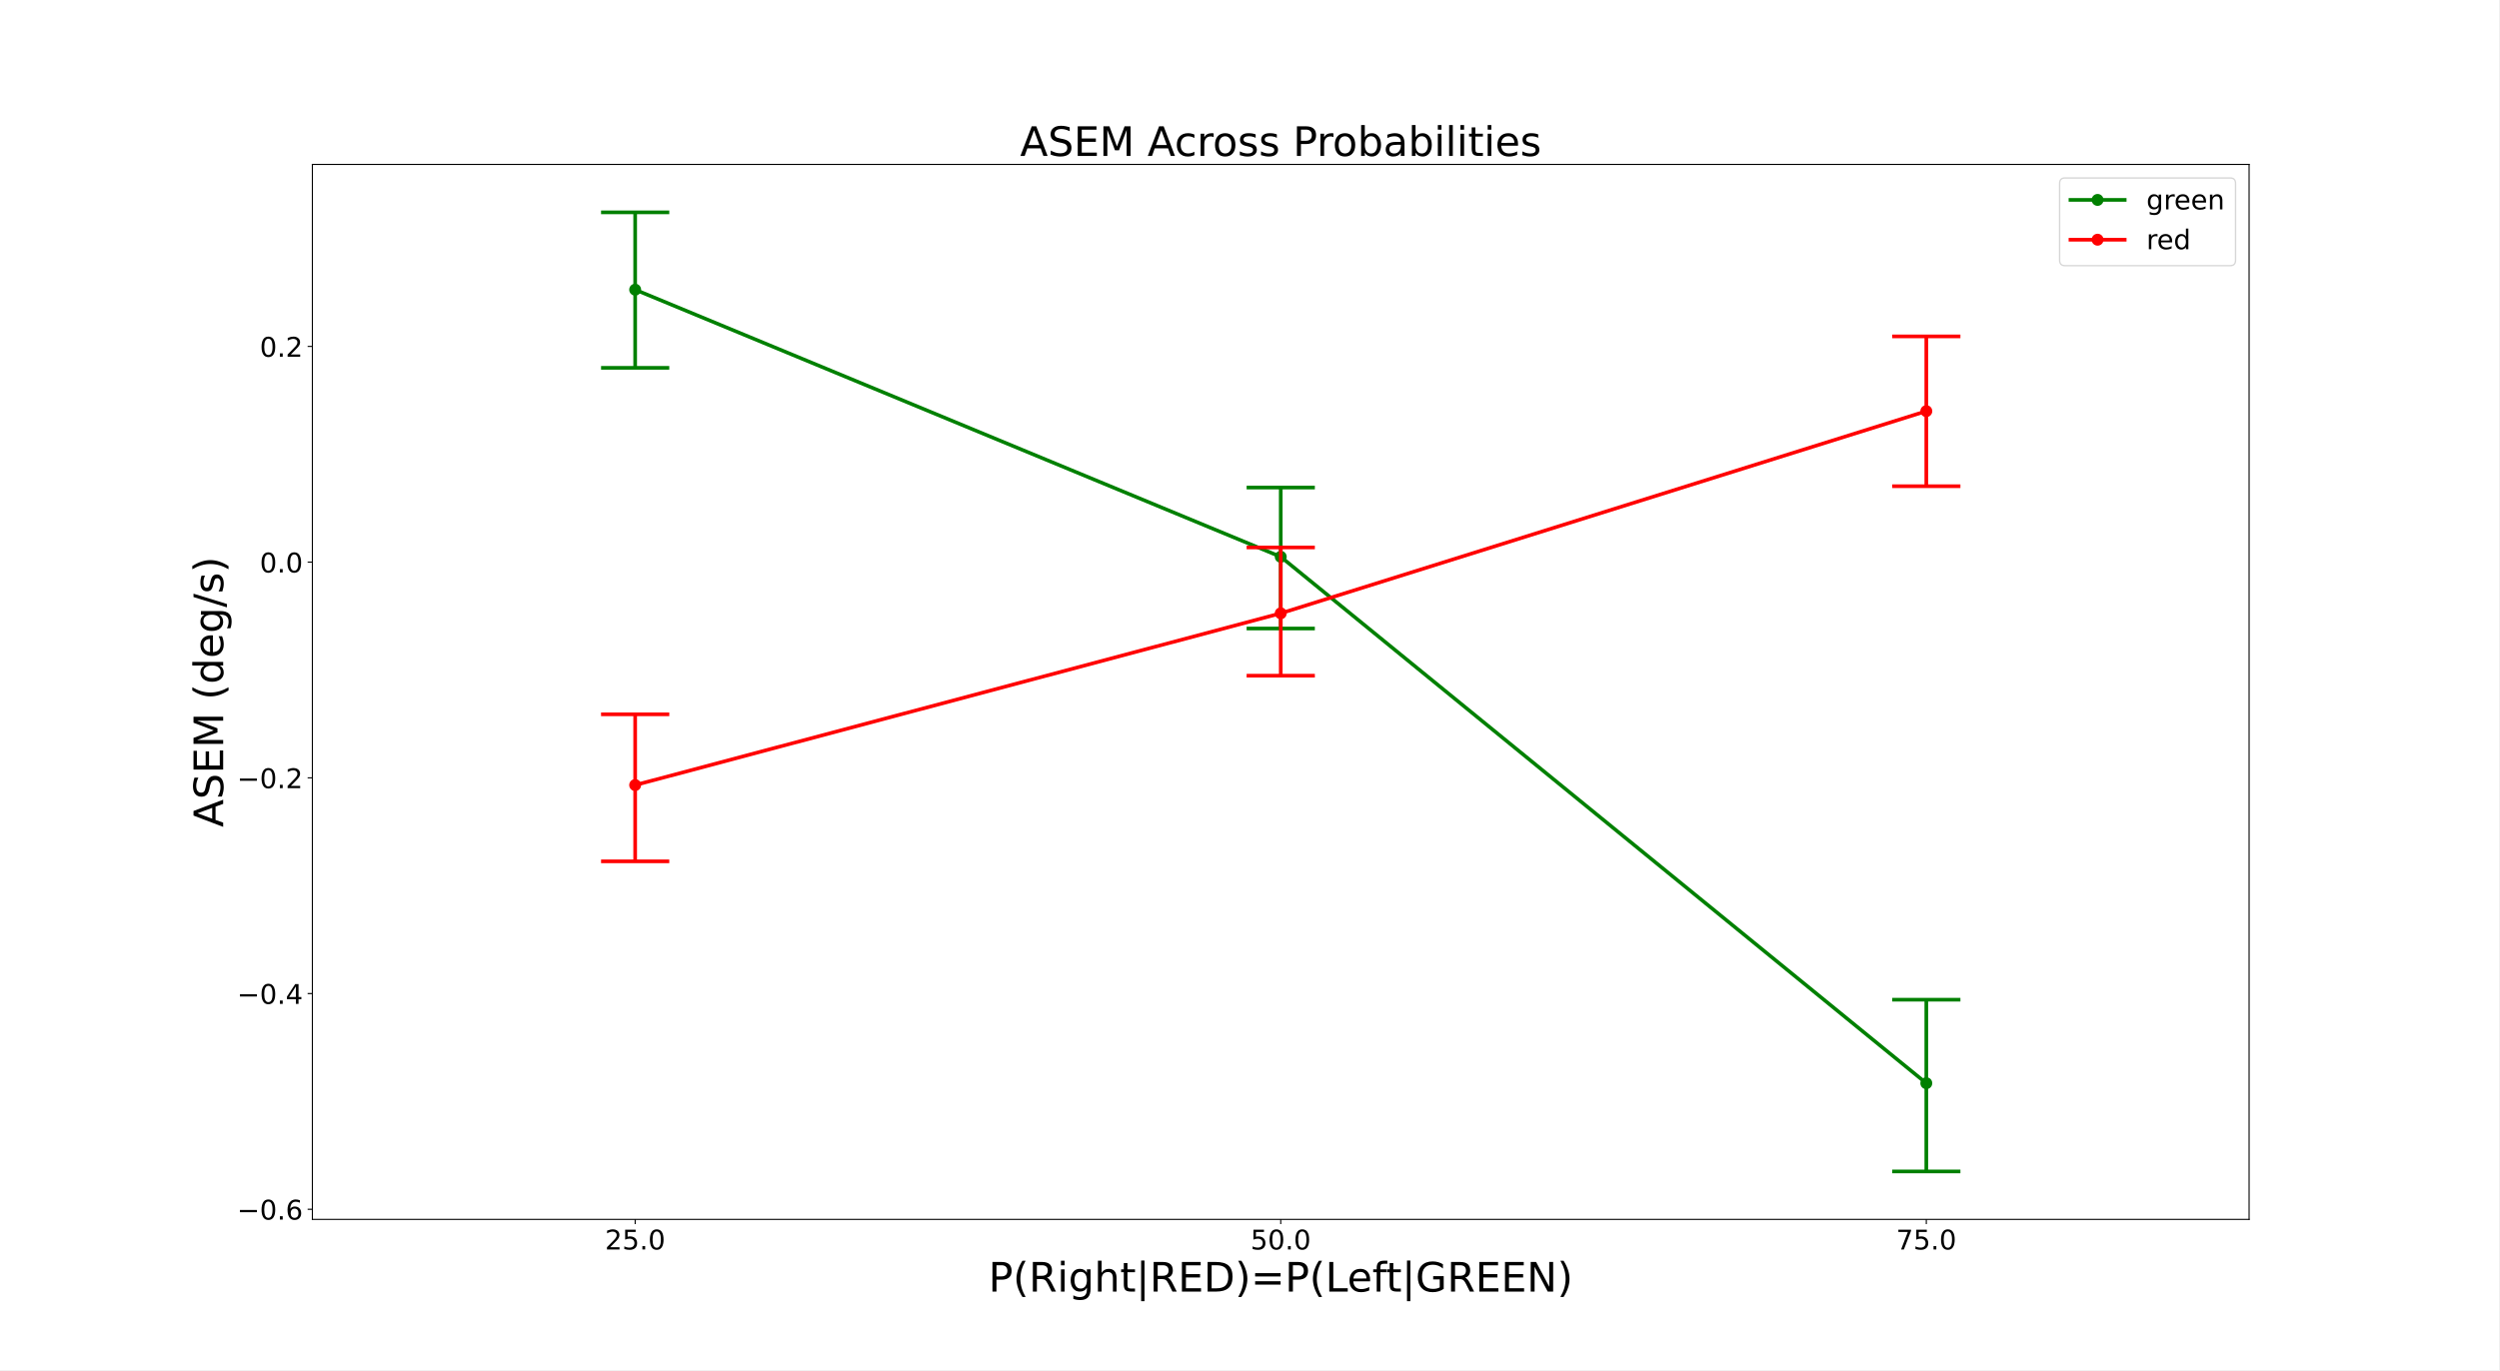
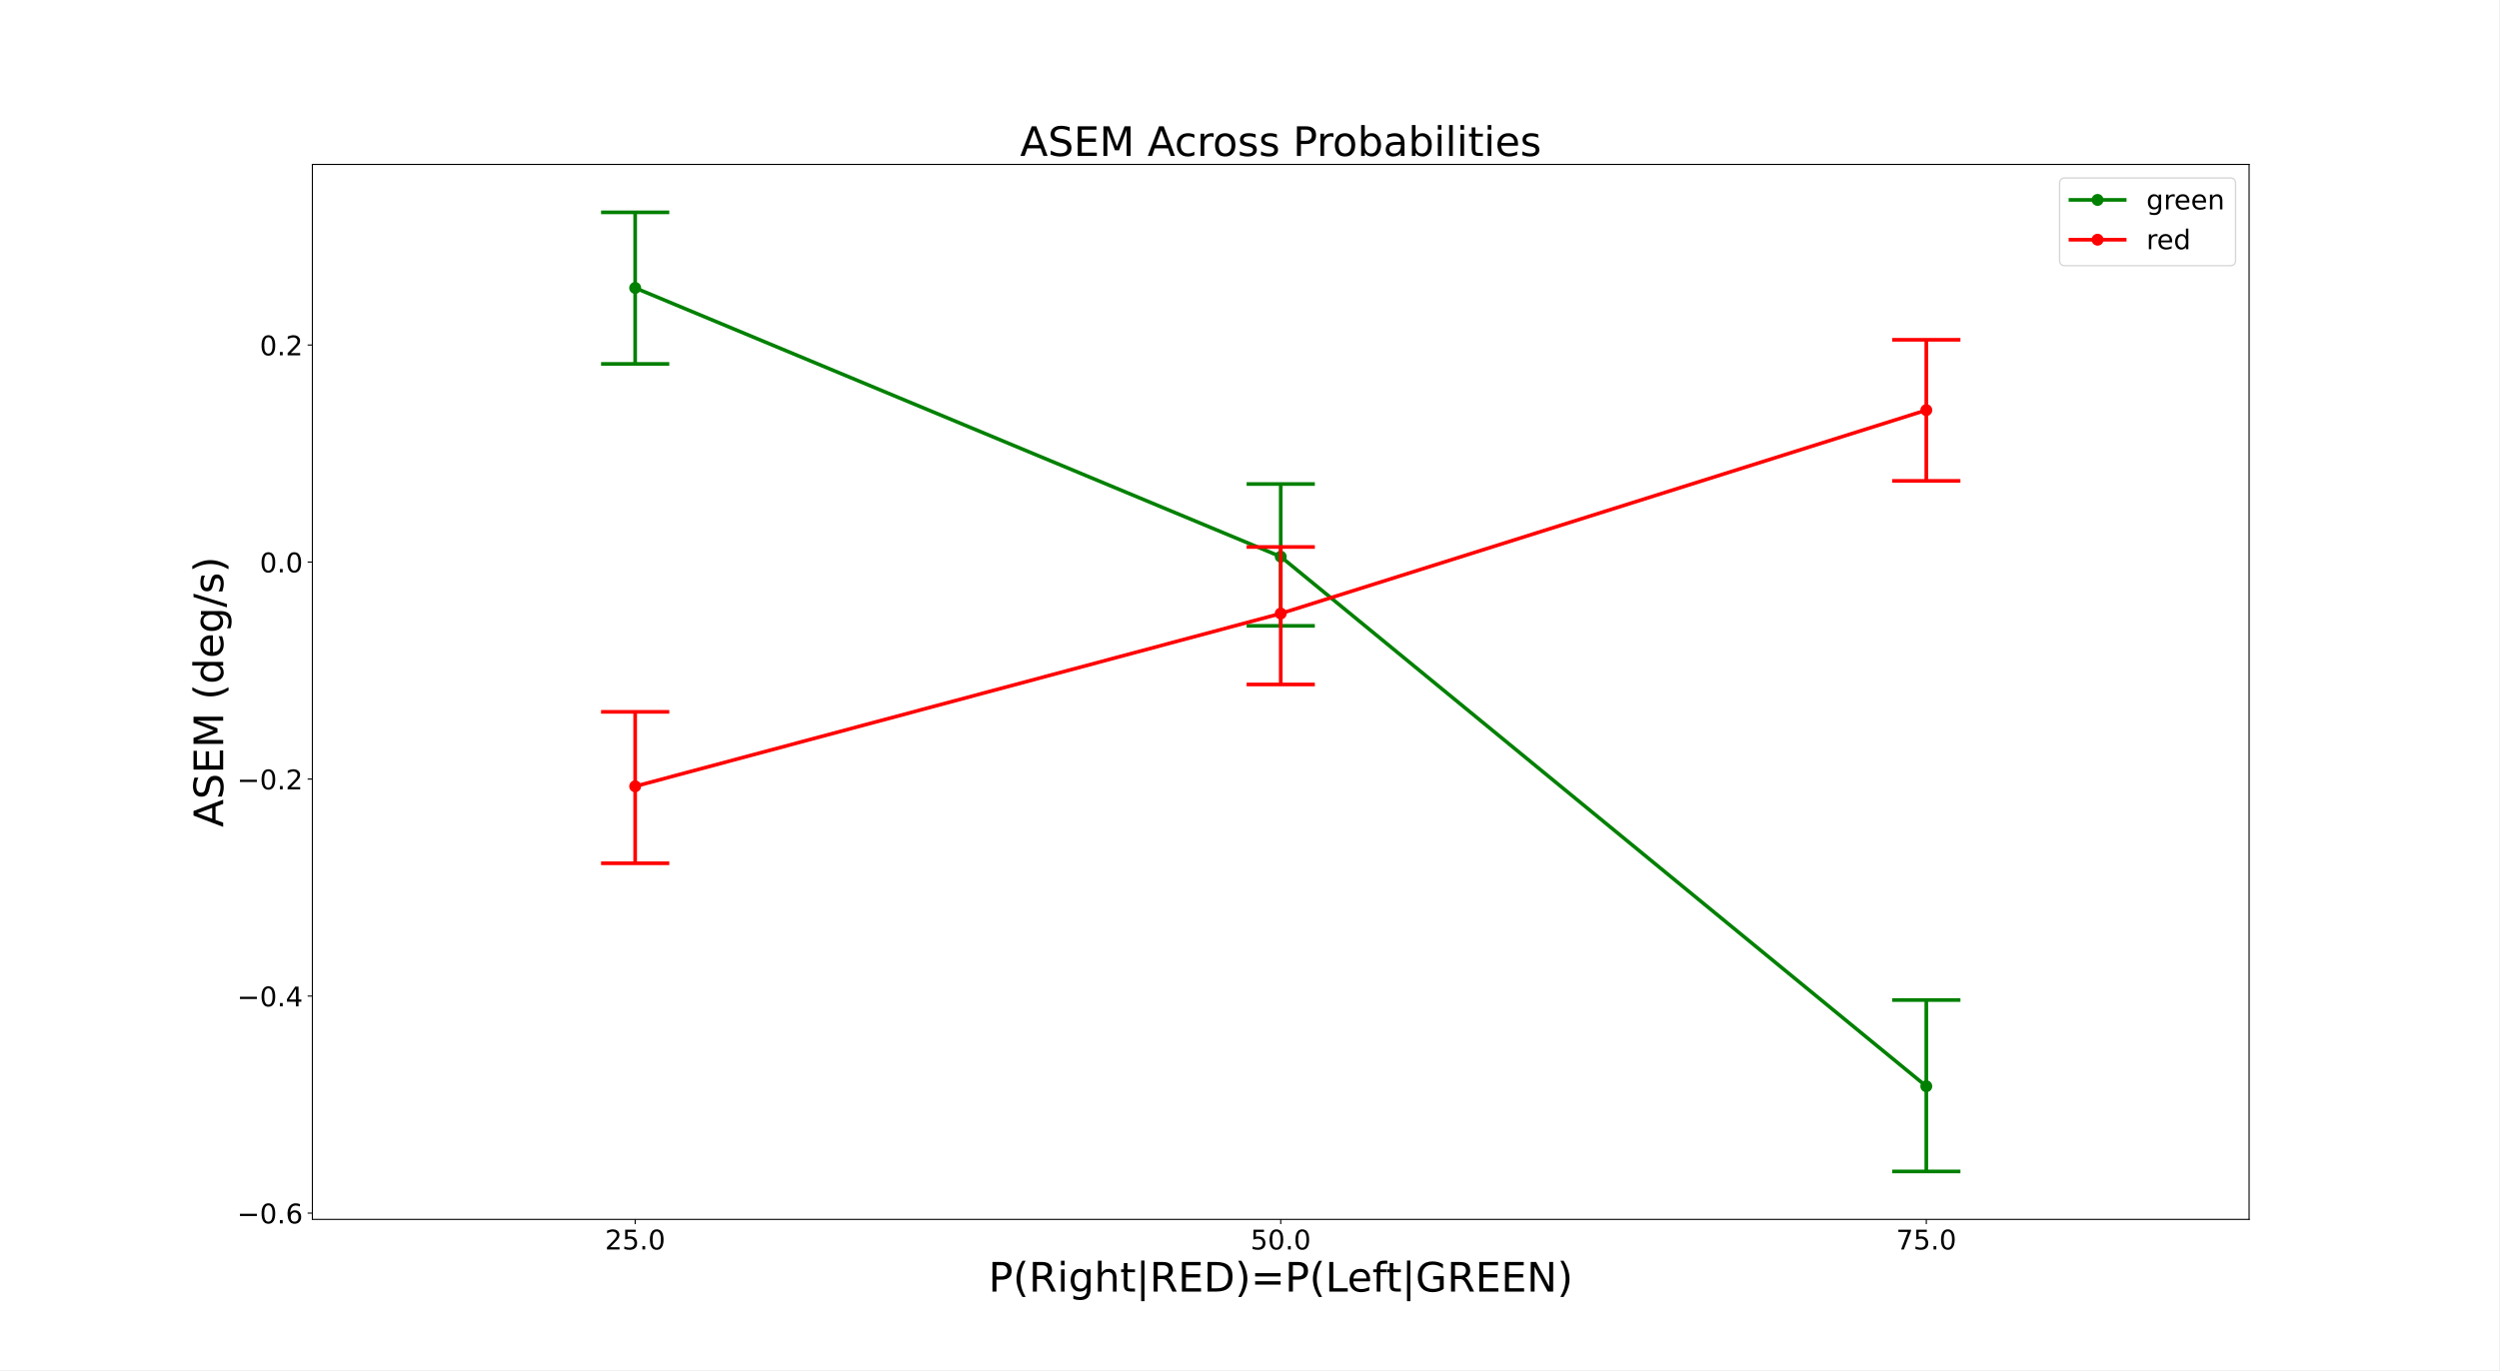
<svg xmlns="http://www.w3.org/2000/svg" xmlns:xlink="http://www.w3.org/1999/xlink" width="1843.2pt" height="1010.88pt" viewBox="0 0 1843.2 1010.88" version="1.1">
  <defs>
    <style type="text/css">*{stroke-linejoin: round; stroke-linecap: butt}</style>
  </defs>
  <g id="figure_1">
    <g id="patch_1">
      <path d="M 0 1010.88  L 1843.2 1010.88  L 1843.2 0  L 0 0  z " style="fill: #ffffff" />
    </g>
    <g id="axes_1">
      <g id="patch_2">
        <path d="M 230.4 899.683  L 1658.88 899.683  L 1658.88 121.306  L 230.4 121.306  z " style="fill: #ffffff" />
      </g>
      <g id="matplotlib.axis_1">
        <g id="xtick_1">
          <g id="line2d_1">
            <defs>
-               <path id="m667a914efb" d="M 0 0  L 0 3.5  " style="stroke: #000000; stroke-width: 0.8" />
-             </defs>
-             <g>
-               <use xlink:href="#m667a914efb" x="468.48" y="899.683" style="stroke: #000000; stroke-width: 0.8" />
+               <path id="m9258b7ae81" d="M 0 0  L 0 3.5  " style="stroke: #000000; stroke-width: 0.8" />
+             </defs>
+             <g>
+               <use xlink:href="#m9258b7ae81" x="468.48" y="899.683" style="stroke: #000000; stroke-width: 0.8" />
            </g>
          </g>
          <g id="text_1">
            <g transform="translate(446.2144 921.8801) scale(0.2 -0.2)">
              <defs>
                <path id="DejaVuSans-32" d="M 1228 531  L 3431 531  L 3431 0  L 469 0  L 469 531  Q 828 903 1448 1529  Q 2069 2156 2228 2338  Q 2531 2678 2651 2914  Q 2772 3150 2772 3378  Q 2772 3750 2511 3984  Q 2250 4219 1831 4219  Q 1534 4219 1204 4116  Q 875 4013 500 3803  L 500 4441  Q 881 4594 1212 4672  Q 1544 4750 1819 4750  Q 2544 4750 2975 4387  Q 3406 4025 3406 3419  Q 3406 3131 3298 2873  Q 3191 2616 2906 2266  Q 2828 2175 2409 1742  Q 1991 1309 1228 531  z " transform="scale(0.015625)" />
                <path id="DejaVuSans-35" d="M 691 4666  L 3169 4666  L 3169 4134  L 1269 4134  L 1269 2991  Q 1406 3038 1543 3061  Q 1681 3084 1819 3084  Q 2600 3084 3056 2656  Q 3513 2228 3513 1497  Q 3513 744 3044 326  Q 2575 -91 1722 -91  Q 1428 -91 1123 -41  Q 819 9 494 109  L 494 744  Q 775 591 1075 516  Q 1375 441 1709 441  Q 2250 441 2565 725  Q 2881 1009 2881 1497  Q 2881 1984 2565 2268  Q 2250 2553 1709 2553  Q 1456 2553 1204 2497  Q 953 2441 691 2322  L 691 4666  z " transform="scale(0.015625)" />
                <path id="DejaVuSans-2e" d="M 684 794  L 1344 794  L 1344 0  L 684 0  L 684 794  z " transform="scale(0.015625)" />
                <path id="DejaVuSans-30" d="M 2034 4250  Q 1547 4250 1301 3770  Q 1056 3291 1056 2328  Q 1056 1369 1301 889  Q 1547 409 2034 409  Q 2525 409 2770 889  Q 3016 1369 3016 2328  Q 3016 3291 2770 3770  Q 2525 4250 2034 4250  z M 2034 4750  Q 2819 4750 3233 4129  Q 3647 3509 3647 2328  Q 3647 1150 3233 529  Q 2819 -91 2034 -91  Q 1250 -91 836 529  Q 422 1150 422 2328  Q 422 3509 836 4129  Q 1250 4750 2034 4750  z " transform="scale(0.015625)" />
              </defs>
              <use xlink:href="#DejaVuSans-32" />
              <use xlink:href="#DejaVuSans-35" x="63.623" />
              <use xlink:href="#DejaVuSans-2e" x="127.246" />
              <use xlink:href="#DejaVuSans-30" x="159.033" />
            </g>
          </g>
        </g>
        <g id="xtick_2">
          <g id="line2d_2">
            <g>
-               <use xlink:href="#m667a914efb" x="944.64" y="899.683" style="stroke: #000000; stroke-width: 0.8" />
+               <use xlink:href="#m9258b7ae81" x="944.64" y="899.683" style="stroke: #000000; stroke-width: 0.8" />
            </g>
          </g>
          <g id="text_2">
            <g transform="translate(922.3744 921.8801) scale(0.2 -0.2)">
              <use xlink:href="#DejaVuSans-35" />
              <use xlink:href="#DejaVuSans-30" x="63.623" />
              <use xlink:href="#DejaVuSans-2e" x="127.246" />
              <use xlink:href="#DejaVuSans-30" x="159.033" />
            </g>
          </g>
        </g>
        <g id="xtick_3">
          <g id="line2d_3">
            <g>
-               <use xlink:href="#m667a914efb" x="1420.8" y="899.683" style="stroke: #000000; stroke-width: 0.8" />
+               <use xlink:href="#m9258b7ae81" x="1420.8" y="899.683" style="stroke: #000000; stroke-width: 0.8" />
            </g>
          </g>
          <g id="text_3">
            <g transform="translate(1398.534 921.8801) scale(0.2 -0.2)">
              <defs>
                <path id="DejaVuSans-37" d="M 525 4666  L 3525 4666  L 3525 4397  L 1831 0  L 1172 0  L 2766 4134  L 525 4134  L 525 4666  z " transform="scale(0.015625)" />
              </defs>
              <use xlink:href="#DejaVuSans-37" />
              <use xlink:href="#DejaVuSans-35" x="63.623" />
              <use xlink:href="#DejaVuSans-2e" x="127.246" />
              <use xlink:href="#DejaVuSans-30" x="159.033" />
            </g>
          </g>
        </g>
        <g id="text_4">
          <g transform="translate(729.0689 952.966) scale(0.3 -0.3)">
            <defs>
              <path id="DejaVuSans-50" d="M 1259 4147  L 1259 2394  L 2053 2394  Q 2494 2394 2734 2622  Q 2975 2850 2975 3272  Q 2975 3691 2734 3919  Q 2494 4147 2053 4147  L 1259 4147  z M 628 4666  L 2053 4666  Q 2838 4666 3239 4311  Q 3641 3956 3641 3272  Q 3641 2581 3239 2228  Q 2838 1875 2053 1875  L 1259 1875  L 1259 0  L 628 0  L 628 4666  z " transform="scale(0.015625)" />
              <path id="DejaVuSans-28" d="M 1984 4856  Q 1566 4138 1362 3434  Q 1159 2731 1159 2009  Q 1159 1288 1364 580  Q 1569 -128 1984 -844  L 1484 -844  Q 1016 -109 783 600  Q 550 1309 550 2009  Q 550 2706 781 3412  Q 1013 4119 1484 4856  L 1984 4856  z " transform="scale(0.015625)" />
              <path id="DejaVuSans-52" d="M 2841 2188  Q 3044 2119 3236 1894  Q 3428 1669 3622 1275  L 4263 0  L 3584 0  L 2988 1197  Q 2756 1666 2539 1819  Q 2322 1972 1947 1972  L 1259 1972  L 1259 0  L 628 0  L 628 4666  L 2053 4666  Q 2853 4666 3247 4331  Q 3641 3997 3641 3322  Q 3641 2881 3436 2590  Q 3231 2300 2841 2188  z M 1259 4147  L 1259 2491  L 2053 2491  Q 2509 2491 2742 2702  Q 2975 2913 2975 3322  Q 2975 3731 2742 3939  Q 2509 4147 2053 4147  L 1259 4147  z " transform="scale(0.015625)" />
              <path id="DejaVuSans-69" d="M 603 3500  L 1178 3500  L 1178 0  L 603 0  L 603 3500  z M 603 4863  L 1178 4863  L 1178 4134  L 603 4134  L 603 4863  z " transform="scale(0.015625)" />
              <path id="DejaVuSans-67" d="M 2906 1791  Q 2906 2416 2648 2759  Q 2391 3103 1925 3103  Q 1463 3103 1205 2759  Q 947 2416 947 1791  Q 947 1169 1205 825  Q 1463 481 1925 481  Q 2391 481 2648 825  Q 2906 1169 2906 1791  z M 3481 434  Q 3481 -459 3084 -895  Q 2688 -1331 1869 -1331  Q 1566 -1331 1297 -1286  Q 1028 -1241 775 -1147  L 775 -588  Q 1028 -725 1275 -790  Q 1522 -856 1778 -856  Q 2344 -856 2625 -561  Q 2906 -266 2906 331  L 2906 616  Q 2728 306 2450 153  Q 2172 0 1784 0  Q 1141 0 747 490  Q 353 981 353 1791  Q 353 2603 747 3093  Q 1141 3584 1784 3584  Q 2172 3584 2450 3431  Q 2728 3278 2906 2969  L 2906 3500  L 3481 3500  L 3481 434  z " transform="scale(0.015625)" />
              <path id="DejaVuSans-68" d="M 3513 2113  L 3513 0  L 2938 0  L 2938 2094  Q 2938 2591 2744 2837  Q 2550 3084 2163 3084  Q 1697 3084 1428 2787  Q 1159 2491 1159 1978  L 1159 0  L 581 0  L 581 4863  L 1159 4863  L 1159 2956  Q 1366 3272 1645 3428  Q 1925 3584 2291 3584  Q 2894 3584 3203 3211  Q 3513 2838 3513 2113  z " transform="scale(0.015625)" />
              <path id="DejaVuSans-74" d="M 1172 4494  L 1172 3500  L 2356 3500  L 2356 3053  L 1172 3053  L 1172 1153  Q 1172 725 1289 603  Q 1406 481 1766 481  L 2356 481  L 2356 0  L 1766 0  Q 1100 0 847 248  Q 594 497 594 1153  L 594 3053  L 172 3053  L 172 3500  L 594 3500  L 594 4494  L 1172 4494  z " transform="scale(0.015625)" />
              <path id="DejaVuSans-7c" d="M 1344 4891  L 1344 -1509  L 813 -1509  L 813 4891  L 1344 4891  z " transform="scale(0.015625)" />
              <path id="DejaVuSans-45" d="M 628 4666  L 3578 4666  L 3578 4134  L 1259 4134  L 1259 2753  L 3481 2753  L 3481 2222  L 1259 2222  L 1259 531  L 3634 531  L 3634 0  L 628 0  L 628 4666  z " transform="scale(0.015625)" />
              <path id="DejaVuSans-44" d="M 1259 4147  L 1259 519  L 2022 519  Q 2988 519 3436 956  Q 3884 1394 3884 2338  Q 3884 3275 3436 3711  Q 2988 4147 2022 4147  L 1259 4147  z M 628 4666  L 1925 4666  Q 3281 4666 3915 4102  Q 4550 3538 4550 2338  Q 4550 1131 3912 565  Q 3275 0 1925 0  L 628 0  L 628 4666  z " transform="scale(0.015625)" />
              <path id="DejaVuSans-29" d="M 513 4856  L 1013 4856  Q 1481 4119 1714 3412  Q 1947 2706 1947 2009  Q 1947 1309 1714 600  Q 1481 -109 1013 -844  L 513 -844  Q 928 -128 1133 580  Q 1338 1288 1338 2009  Q 1338 2731 1133 3434  Q 928 4138 513 4856  z " transform="scale(0.015625)" />
              <path id="DejaVuSans-3d" d="M 678 2906  L 4684 2906  L 4684 2381  L 678 2381  L 678 2906  z M 678 1631  L 4684 1631  L 4684 1100  L 678 1100  L 678 1631  z " transform="scale(0.015625)" />
              <path id="DejaVuSans-4c" d="M 628 4666  L 1259 4666  L 1259 531  L 3531 531  L 3531 0  L 628 0  L 628 4666  z " transform="scale(0.015625)" />
              <path id="DejaVuSans-65" d="M 3597 1894  L 3597 1613  L 953 1613  Q 991 1019 1311 708  Q 1631 397 2203 397  Q 2534 397 2845 478  Q 3156 559 3463 722  L 3463 178  Q 3153 47 2828 -22  Q 2503 -91 2169 -91  Q 1331 -91 842 396  Q 353 884 353 1716  Q 353 2575 817 3079  Q 1281 3584 2069 3584  Q 2775 3584 3186 3129  Q 3597 2675 3597 1894  z M 3022 2063  Q 3016 2534 2758 2815  Q 2500 3097 2075 3097  Q 1594 3097 1305 2825  Q 1016 2553 972 2059  L 3022 2063  z " transform="scale(0.015625)" />
              <path id="DejaVuSans-66" d="M 2375 4863  L 2375 4384  L 1825 4384  Q 1516 4384 1395 4259  Q 1275 4134 1275 3809  L 1275 3500  L 2222 3500  L 2222 3053  L 1275 3053  L 1275 0  L 697 0  L 697 3053  L 147 3053  L 147 3500  L 697 3500  L 697 3744  Q 697 4328 969 4595  Q 1241 4863 1831 4863  L 2375 4863  z " transform="scale(0.015625)" />
              <path id="DejaVuSans-47" d="M 3809 666  L 3809 1919  L 2778 1919  L 2778 2438  L 4434 2438  L 4434 434  Q 4069 175 3628 42  Q 3188 -91 2688 -91  Q 1594 -91 976 548  Q 359 1188 359 2328  Q 359 3472 976 4111  Q 1594 4750 2688 4750  Q 3144 4750 3555 4637  Q 3966 4525 4313 4306  L 4313 3634  Q 3963 3931 3569 4081  Q 3175 4231 2741 4231  Q 1884 4231 1454 3753  Q 1025 3275 1025 2328  Q 1025 1384 1454 906  Q 1884 428 2741 428  Q 3075 428 3337 486  Q 3600 544 3809 666  z " transform="scale(0.015625)" />
              <path id="DejaVuSans-4e" d="M 628 4666  L 1478 4666  L 3547 763  L 3547 4666  L 4159 4666  L 4159 0  L 3309 0  L 1241 3903  L 1241 0  L 628 0  L 628 4666  z " transform="scale(0.015625)" />
            </defs>
            <use xlink:href="#DejaVuSans-50" />
            <use xlink:href="#DejaVuSans-28" x="60.303" />
            <use xlink:href="#DejaVuSans-52" x="99.316" />
            <use xlink:href="#DejaVuSans-69" x="168.799" />
            <use xlink:href="#DejaVuSans-67" x="196.582" />
            <use xlink:href="#DejaVuSans-68" x="260.059" />
            <use xlink:href="#DejaVuSans-74" x="323.438" />
            <use xlink:href="#DejaVuSans-7c" x="362.646" />
            <use xlink:href="#DejaVuSans-52" x="396.338" />
            <use xlink:href="#DejaVuSans-45" x="465.82" />
            <use xlink:href="#DejaVuSans-44" x="529.004" />
            <use xlink:href="#DejaVuSans-29" x="606.006" />
            <use xlink:href="#DejaVuSans-3d" x="645.02" />
            <use xlink:href="#DejaVuSans-50" x="728.809" />
            <use xlink:href="#DejaVuSans-28" x="789.111" />
            <use xlink:href="#DejaVuSans-4c" x="828.125" />
            <use xlink:href="#DejaVuSans-65" x="882.088" />
            <use xlink:href="#DejaVuSans-66" x="943.611" />
            <use xlink:href="#DejaVuSans-74" x="977.066" />
            <use xlink:href="#DejaVuSans-7c" x="1016.275" />
            <use xlink:href="#DejaVuSans-47" x="1049.967" />
            <use xlink:href="#DejaVuSans-52" x="1127.457" />
            <use xlink:href="#DejaVuSans-45" x="1196.939" />
            <use xlink:href="#DejaVuSans-45" x="1260.123" />
            <use xlink:href="#DejaVuSans-4e" x="1323.307" />
            <use xlink:href="#DejaVuSans-29" x="1398.111" />
          </g>
        </g>
      </g>
      <g id="matplotlib.axis_2">
        <g id="ytick_1">
          <g id="line2d_4">
            <defs>
-               <path id="m7b3ceba954" d="M 0 0  L -3.5 0  " style="stroke: #000000; stroke-width: 0.8" />
-             </defs>
-             <g>
-               <use xlink:href="#m7b3ceba954" x="230.4" y="892.234" style="stroke: #000000; stroke-width: 0.8" />
+               <path id="m6751827b52" d="M 0 0  L -3.5 0  " style="stroke: #000000; stroke-width: 0.8" />
+             </defs>
+             <g>
+               <use xlink:href="#m6751827b52" x="230.4" y="895.049" style="stroke: #000000; stroke-width: 0.8" />
            </g>
          </g>
          <g id="text_5">
-             <g transform="translate(174.8344 899.8326) scale(0.2 -0.2)">
+             <g transform="translate(174.8344 902.6473) scale(0.2 -0.2)">
              <defs>
                <path id="DejaVuSans-2212" d="M 678 2272  L 4684 2272  L 4684 1741  L 678 1741  L 678 2272  z " transform="scale(0.015625)" />
                <path id="DejaVuSans-36" d="M 2113 2584  Q 1688 2584 1439 2293  Q 1191 2003 1191 1497  Q 1191 994 1439 701  Q 1688 409 2113 409  Q 2538 409 2786 701  Q 3034 994 3034 1497  Q 3034 2003 2786 2293  Q 2538 2584 2113 2584  z M 3366 4563  L 3366 3988  Q 3128 4100 2886 4159  Q 2644 4219 2406 4219  Q 1781 4219 1451 3797  Q 1122 3375 1075 2522  Q 1259 2794 1537 2939  Q 1816 3084 2150 3084  Q 2853 3084 3261 2657  Q 3669 2231 3669 1497  Q 3669 778 3244 343  Q 2819 -91 2113 -91  Q 1303 -91 875 529  Q 447 1150 447 2328  Q 447 3434 972 4092  Q 1497 4750 2381 4750  Q 2619 4750 2861 4703  Q 3103 4656 3366 4563  z " transform="scale(0.015625)" />
              </defs>
              <use xlink:href="#DejaVuSans-2212" />
              <use xlink:href="#DejaVuSans-30" x="83.789" />
              <use xlink:href="#DejaVuSans-2e" x="147.412" />
              <use xlink:href="#DejaVuSans-36" x="179.199" />
            </g>
          </g>
        </g>
        <g id="ytick_2">
          <g id="line2d_5">
            <g>
-               <use xlink:href="#m7b3ceba954" x="230.4" y="733.074" style="stroke: #000000; stroke-width: 0.8" />
+               <use xlink:href="#m6751827b52" x="230.4" y="734.927" style="stroke: #000000; stroke-width: 0.8" />
            </g>
          </g>
          <g id="text_6">
-             <g transform="translate(174.8344 740.6728) scale(0.2 -0.2)">
+             <g transform="translate(174.8344 742.5251) scale(0.2 -0.2)">
              <defs>
                <path id="DejaVuSans-34" d="M 2419 4116  L 825 1625  L 2419 1625  L 2419 4116  z M 2253 4666  L 3047 4666  L 3047 1625  L 3713 1625  L 3713 1100  L 3047 1100  L 3047 0  L 2419 0  L 2419 1100  L 313 1100  L 313 1709  L 2253 4666  z " transform="scale(0.015625)" />
              </defs>
              <use xlink:href="#DejaVuSans-2212" />
              <use xlink:href="#DejaVuSans-30" x="83.789" />
              <use xlink:href="#DejaVuSans-2e" x="147.412" />
              <use xlink:href="#DejaVuSans-34" x="179.199" />
            </g>
          </g>
        </g>
        <g id="ytick_3">
          <g id="line2d_6">
            <g>
-               <use xlink:href="#m7b3ceba954" x="230.4" y="573.915" style="stroke: #000000; stroke-width: 0.8" />
+               <use xlink:href="#m6751827b52" x="230.4" y="574.804" style="stroke: #000000; stroke-width: 0.8" />
            </g>
          </g>
          <g id="text_7">
-             <g transform="translate(174.8344 581.5131) scale(0.2 -0.2)">
+             <g transform="translate(174.8344 582.4029) scale(0.2 -0.2)">
              <use xlink:href="#DejaVuSans-2212" />
              <use xlink:href="#DejaVuSans-30" x="83.789" />
              <use xlink:href="#DejaVuSans-2e" x="147.412" />
              <use xlink:href="#DejaVuSans-32" x="179.199" />
            </g>
          </g>
        </g>
        <g id="ytick_4">
          <g id="line2d_7">
            <g>
-               <use xlink:href="#m7b3ceba954" x="230.4" y="414.755" style="stroke: #000000; stroke-width: 0.8" />
+               <use xlink:href="#m6751827b52" x="230.4" y="414.682" style="stroke: #000000; stroke-width: 0.8" />
            </g>
          </g>
          <g id="text_8">
-             <g transform="translate(191.5938 422.3533) scale(0.2 -0.2)">
+             <g transform="translate(191.5938 422.2807) scale(0.2 -0.2)">
              <use xlink:href="#DejaVuSans-30" />
              <use xlink:href="#DejaVuSans-2e" x="63.623" />
              <use xlink:href="#DejaVuSans-30" x="95.41" />
            </g>
          </g>
        </g>
        <g id="ytick_5">
          <g id="line2d_8">
            <g>
-               <use xlink:href="#m7b3ceba954" x="230.4" y="255.595" style="stroke: #000000; stroke-width: 0.8" />
+               <use xlink:href="#m6751827b52" x="230.4" y="254.56" style="stroke: #000000; stroke-width: 0.8" />
            </g>
          </g>
          <g id="text_9">
-             <g transform="translate(191.5938 263.1935) scale(0.2 -0.2)">
+             <g transform="translate(191.5938 262.1585) scale(0.2 -0.2)">
              <use xlink:href="#DejaVuSans-30" />
              <use xlink:href="#DejaVuSans-2e" x="63.623" />
              <use xlink:href="#DejaVuSans-32" x="95.41" />
            </g>
          </g>
        </g>
        <g id="text_10">
          <g transform="translate(164.5953 610.3124) rotate(-90) scale(0.3 -0.3)">
            <defs>
              <path id="DejaVuSans-41" d="M 2188 4044  L 1331 1722  L 3047 1722  L 2188 4044  z M 1831 4666  L 2547 4666  L 4325 0  L 3669 0  L 3244 1197  L 1141 1197  L 716 0  L 50 0  L 1831 4666  z " transform="scale(0.015625)" />
              <path id="DejaVuSans-53" d="M 3425 4513  L 3425 3897  Q 3066 4069 2747 4153  Q 2428 4238 2131 4238  Q 1616 4238 1336 4038  Q 1056 3838 1056 3469  Q 1056 3159 1242 3001  Q 1428 2844 1947 2747  L 2328 2669  Q 3034 2534 3370 2195  Q 3706 1856 3706 1288  Q 3706 609 3251 259  Q 2797 -91 1919 -91  Q 1588 -91 1214 -16  Q 841 59 441 206  L 441 856  Q 825 641 1194 531  Q 1563 422 1919 422  Q 2459 422 2753 634  Q 3047 847 3047 1241  Q 3047 1584 2836 1778  Q 2625 1972 2144 2069  L 1759 2144  Q 1053 2284 737 2584  Q 422 2884 422 3419  Q 422 4038 858 4394  Q 1294 4750 2059 4750  Q 2388 4750 2728 4690  Q 3069 4631 3425 4513  z " transform="scale(0.015625)" />
              <path id="DejaVuSans-4d" d="M 628 4666  L 1569 4666  L 2759 1491  L 3956 4666  L 4897 4666  L 4897 0  L 4281 0  L 4281 4097  L 3078 897  L 2444 897  L 1241 4097  L 1241 0  L 628 0  L 628 4666  z " transform="scale(0.015625)" />
              <path id="DejaVuSans-20" transform="scale(0.015625)" />
              <path id="DejaVuSans-64" d="M 2906 2969  L 2906 4863  L 3481 4863  L 3481 0  L 2906 0  L 2906 525  Q 2725 213 2448 61  Q 2172 -91 1784 -91  Q 1150 -91 751 415  Q 353 922 353 1747  Q 353 2572 751 3078  Q 1150 3584 1784 3584  Q 2172 3584 2448 3432  Q 2725 3281 2906 2969  z M 947 1747  Q 947 1113 1208 752  Q 1469 391 1925 391  Q 2381 391 2643 752  Q 2906 1113 2906 1747  Q 2906 2381 2643 2742  Q 2381 3103 1925 3103  Q 1469 3103 1208 2742  Q 947 2381 947 1747  z " transform="scale(0.015625)" />
              <path id="DejaVuSans-2f" d="M 1625 4666  L 2156 4666  L 531 -594  L 0 -594  L 1625 4666  z " transform="scale(0.015625)" />
              <path id="DejaVuSans-73" d="M 2834 3397  L 2834 2853  Q 2591 2978 2328 3040  Q 2066 3103 1784 3103  Q 1356 3103 1142 2972  Q 928 2841 928 2578  Q 928 2378 1081 2264  Q 1234 2150 1697 2047  L 1894 2003  Q 2506 1872 2764 1633  Q 3022 1394 3022 966  Q 3022 478 2636 193  Q 2250 -91 1575 -91  Q 1294 -91 989 -36  Q 684 19 347 128  L 347 722  Q 666 556 975 473  Q 1284 391 1588 391  Q 1994 391 2212 530  Q 2431 669 2431 922  Q 2431 1156 2273 1281  Q 2116 1406 1581 1522  L 1381 1569  Q 847 1681 609 1914  Q 372 2147 372 2553  Q 372 3047 722 3315  Q 1072 3584 1716 3584  Q 2034 3584 2315 3537  Q 2597 3491 2834 3397  z " transform="scale(0.015625)" />
            </defs>
            <use xlink:href="#DejaVuSans-41" />
            <use xlink:href="#DejaVuSans-53" x="68.408" />
            <use xlink:href="#DejaVuSans-45" x="131.885" />
            <use xlink:href="#DejaVuSans-4d" x="195.068" />
            <use xlink:href="#DejaVuSans-20" x="281.348" />
            <use xlink:href="#DejaVuSans-28" x="313.135" />
            <use xlink:href="#DejaVuSans-64" x="352.148" />
            <use xlink:href="#DejaVuSans-65" x="415.625" />
            <use xlink:href="#DejaVuSans-67" x="477.148" />
            <use xlink:href="#DejaVuSans-2f" x="540.625" />
            <use xlink:href="#DejaVuSans-73" x="574.316" />
            <use xlink:href="#DejaVuSans-29" x="626.416" />
          </g>
        </g>
      </g>
      <g id="line2d_9">
-         <path d="M 468.48 213.732  L 944.64 410.819  L 1420.8 799.207  " clip-path="url(#p97abd5ae0b)" style="fill: none; stroke: #008000; stroke-width: 2.7; stroke-linecap: square" />
+         <path d="M 468.48 212.443  L 944.64 410.723  L 1420.8 801.459  " clip-path="url(#pd0ec805b38)" style="fill: none; stroke: #008000; stroke-width: 2.7; stroke-linecap: square" />
        <defs>
-           <path id="me5b448787a" d="M 0 3.384  C 0.897 3.384 1.758 3.027 2.393 2.393  C 3.027 1.758 3.384 0.897 3.384 0  C 3.384 -0.897 3.027 -1.758 2.393 -2.393  C 1.758 -3.027 0.897 -3.384 0 -3.384  C -0.897 -3.384 -1.758 -3.027 -2.393 -2.393  C -3.027 -1.758 -3.384 -0.897 -3.384 0  C -3.384 0.897 -3.027 1.758 -2.393 2.393  C -1.758 3.027 -0.897 3.384 0 3.384  z " style="stroke: #008000; stroke-width: 2.025" />
+           <path id="m439eb88e8a" d="M 0 3.384  C 0.897 3.384 1.758 3.027 2.393 2.393  C 3.027 1.758 3.384 0.897 3.384 0  C 3.384 -0.897 3.027 -1.758 2.393 -2.393  C 1.758 -3.027 0.897 -3.384 0 -3.384  C -0.897 -3.384 -1.758 -3.027 -2.393 -2.393  C -3.027 -1.758 -3.384 -0.897 -3.384 0  C -3.384 0.897 -3.027 1.758 -2.393 2.393  C -1.758 3.027 -0.897 3.384 0 3.384  z " style="stroke: #008000; stroke-width: 2.025" />
        </defs>
-         <g clip-path="url(#p97abd5ae0b)">
-           <use xlink:href="#me5b448787a" x="468.48" y="213.732" style="fill: #008000; stroke: #008000; stroke-width: 2.025" />
-           <use xlink:href="#me5b448787a" x="944.64" y="410.819" style="fill: #008000; stroke: #008000; stroke-width: 2.025" />
-           <use xlink:href="#me5b448787a" x="1420.8" y="799.207" style="fill: #008000; stroke: #008000; stroke-width: 2.025" />
+         <g clip-path="url(#pd0ec805b38)">
+           <use xlink:href="#m439eb88e8a" x="468.48" y="212.443" style="fill: #008000; stroke: #008000; stroke-width: 2.025" />
+           <use xlink:href="#m439eb88e8a" x="944.64" y="410.723" style="fill: #008000; stroke: #008000; stroke-width: 2.025" />
+           <use xlink:href="#m439eb88e8a" x="1420.8" y="801.459" style="fill: #008000; stroke: #008000; stroke-width: 2.025" />
        </g>
      </g>
      <g id="line2d_10">
-         <path d="M 444.672 271.378  L 492.288 271.378  M 468.48 271.378  L 468.48 156.686  M 444.672 156.686  L 492.288 156.686  " clip-path="url(#p97abd5ae0b)" style="fill: none; stroke: #008000; stroke-width: 2.7; stroke-linecap: square" />
+         <path d="M 444.672 268.508  L 492.288 268.508  M 468.48 268.508  L 468.48 156.686  M 444.672 156.686  L 492.288 156.686  " clip-path="url(#pd0ec805b38)" style="fill: none; stroke: #008000; stroke-width: 2.7; stroke-linecap: square" />
      </g>
      <g id="line2d_11">
-         <path d="M 920.832 463.718  L 968.448 463.718  M 944.64 463.718  L 944.64 359.705  M 920.832 359.705  L 968.448 359.705  " clip-path="url(#p97abd5ae0b)" style="fill: none; stroke: #008000; stroke-width: 2.7; stroke-linecap: square" />
+         <path d="M 920.832 461.738  L 968.448 461.738  M 944.64 461.738  L 944.64 357.097  M 920.832 357.097  L 968.448 357.097  " clip-path="url(#pd0ec805b38)" style="fill: none; stroke: #008000; stroke-width: 2.7; stroke-linecap: square" />
      </g>
      <g id="line2d_12">
-         <path d="M 1396.992 864.302  L 1444.608 864.302  M 1420.8 864.302  L 1420.8 737.61  M 1396.992 737.61  L 1444.608 737.61  " clip-path="url(#p97abd5ae0b)" style="fill: none; stroke: #008000; stroke-width: 2.7; stroke-linecap: square" />
+         <path d="M 1396.992 864.302  L 1444.608 864.302  M 1420.8 864.302  L 1420.8 737.844  M 1396.992 737.844  L 1444.608 737.844  " clip-path="url(#pd0ec805b38)" style="fill: none; stroke: #008000; stroke-width: 2.7; stroke-linecap: square" />
      </g>
      <g id="line2d_13">
-         <path d="M 468.48 579.238  L 944.64 452.514  L 1420.8 303.342  " clip-path="url(#p97abd5ae0b)" style="fill: none; stroke: #ff0000; stroke-width: 2.7; stroke-linecap: square" />
+         <path d="M 468.48 580.16  L 944.64 452.67  L 1420.8 302.596  " clip-path="url(#pd0ec805b38)" style="fill: none; stroke: #ff0000; stroke-width: 2.7; stroke-linecap: square" />
        <defs>
-           <path id="mc52ce56780" d="M 0 3.384  C 0.897 3.384 1.758 3.027 2.393 2.393  C 3.027 1.758 3.384 0.897 3.384 0  C 3.384 -0.897 3.027 -1.758 2.393 -2.393  C 1.758 -3.027 0.897 -3.384 0 -3.384  C -0.897 -3.384 -1.758 -3.027 -2.393 -2.393  C -3.027 -1.758 -3.384 -0.897 -3.384 0  C -3.384 0.897 -3.027 1.758 -2.393 2.393  C -1.758 3.027 -0.897 3.384 0 3.384  z " style="stroke: #ff0000; stroke-width: 2.025" />
+           <path id="m1af45fc8e2" d="M 0 3.384  C 0.897 3.384 1.758 3.027 2.393 2.393  C 3.027 1.758 3.384 0.897 3.384 0  C 3.384 -0.897 3.027 -1.758 2.393 -2.393  C 1.758 -3.027 0.897 -3.384 0 -3.384  C -0.897 -3.384 -1.758 -3.027 -2.393 -2.393  C -3.027 -1.758 -3.384 -0.897 -3.384 0  C -3.384 0.897 -3.027 1.758 -2.393 2.393  C -1.758 3.027 -0.897 3.384 0 3.384  z " style="stroke: #ff0000; stroke-width: 2.025" />
        </defs>
-         <g clip-path="url(#p97abd5ae0b)">
-           <use xlink:href="#mc52ce56780" x="468.48" y="579.238" style="fill: #ff0000; stroke: #ff0000; stroke-width: 2.025" />
-           <use xlink:href="#mc52ce56780" x="944.64" y="452.514" style="fill: #ff0000; stroke: #ff0000; stroke-width: 2.025" />
-           <use xlink:href="#mc52ce56780" x="1420.8" y="303.342" style="fill: #ff0000; stroke: #ff0000; stroke-width: 2.025" />
+         <g clip-path="url(#pd0ec805b38)">
+           <use xlink:href="#m1af45fc8e2" x="468.48" y="580.16" style="fill: #ff0000; stroke: #ff0000; stroke-width: 2.025" />
+           <use xlink:href="#m1af45fc8e2" x="944.64" y="452.67" style="fill: #ff0000; stroke: #ff0000; stroke-width: 2.025" />
+           <use xlink:href="#m1af45fc8e2" x="1420.8" y="302.596" style="fill: #ff0000; stroke: #ff0000; stroke-width: 2.025" />
        </g>
      </g>
      <g id="line2d_14">
-         <path d="M 444.672 635.527  L 492.288 635.527  M 468.48 635.527  L 468.48 527.017  M 444.672 527.017  L 492.288 527.017  " clip-path="url(#p97abd5ae0b)" style="fill: none; stroke: #ff0000; stroke-width: 2.7; stroke-linecap: square" />
+         <path d="M 444.672 636.953  L 492.288 636.953  M 468.48 636.953  L 468.48 525.228  M 444.672 525.228  L 492.288 525.228  " clip-path="url(#pd0ec805b38)" style="fill: none; stroke: #ff0000; stroke-width: 2.7; stroke-linecap: square" />
      </g>
      <g id="line2d_15">
-         <path d="M 920.832 498.524  L 968.448 498.524  M 944.64 498.524  L 944.64 403.931  M 920.832 403.931  L 968.448 403.931  " clip-path="url(#p97abd5ae0b)" style="fill: none; stroke: #ff0000; stroke-width: 2.7; stroke-linecap: square" />
+         <path d="M 920.832 505.01  L 968.448 505.01  M 944.64 505.01  L 944.64 403.546  M 920.832 403.546  L 968.448 403.546  " clip-path="url(#pd0ec805b38)" style="fill: none; stroke: #ff0000; stroke-width: 2.7; stroke-linecap: square" />
      </g>
      <g id="line2d_16">
-         <path d="M 1396.992 358.731  L 1444.608 358.731  M 1420.8 358.731  L 1420.8 248.172  M 1396.992 248.172  L 1444.608 248.172  " clip-path="url(#p97abd5ae0b)" style="fill: none; stroke: #ff0000; stroke-width: 2.7; stroke-linecap: square" />
+         <path d="M 1396.992 354.801  L 1444.608 354.801  M 1420.8 354.801  L 1420.8 250.7  M 1396.992 250.7  L 1444.608 250.7  " clip-path="url(#pd0ec805b38)" style="fill: none; stroke: #ff0000; stroke-width: 2.7; stroke-linecap: square" />
      </g>
      <g id="line2d_17" />
      <g id="line2d_18" />
      <g id="patch_3">
        <path d="M 230.4 899.683  L 230.4 121.306  " style="fill: none; stroke: #000000; stroke-width: 0.8; stroke-linejoin: miter; stroke-linecap: square" />
      </g>
      <g id="patch_4">
        <path d="M 1658.88 899.683  L 1658.88 121.306  " style="fill: none; stroke: #000000; stroke-width: 0.8; stroke-linejoin: miter; stroke-linecap: square" />
      </g>
      <g id="patch_5">
        <path d="M 230.4 899.683  L 1658.88 899.683  " style="fill: none; stroke: #000000; stroke-width: 0.8; stroke-linejoin: miter; stroke-linecap: square" />
      </g>
      <g id="patch_6">
        <path d="M 230.4 121.306  L 1658.88 121.306  " style="fill: none; stroke: #000000; stroke-width: 0.8; stroke-linejoin: miter; stroke-linecap: square" />
      </g>
      <g id="text_11">
        <g transform="translate(752.4009 115.0665) scale(0.3 -0.3)">
          <defs>
            <path id="DejaVuSans-63" d="M 3122 3366  L 3122 2828  Q 2878 2963 2633 3030  Q 2388 3097 2138 3097  Q 1578 3097 1268 2742  Q 959 2388 959 1747  Q 959 1106 1268 751  Q 1578 397 2138 397  Q 2388 397 2633 464  Q 2878 531 3122 666  L 3122 134  Q 2881 22 2623 -34  Q 2366 -91 2075 -91  Q 1284 -91 818 406  Q 353 903 353 1747  Q 353 2603 823 3093  Q 1294 3584 2113 3584  Q 2378 3584 2631 3529  Q 2884 3475 3122 3366  z " transform="scale(0.015625)" />
            <path id="DejaVuSans-72" d="M 2631 2963  Q 2534 3019 2420 3045  Q 2306 3072 2169 3072  Q 1681 3072 1420 2755  Q 1159 2438 1159 1844  L 1159 0  L 581 0  L 581 3500  L 1159 3500  L 1159 2956  Q 1341 3275 1631 3429  Q 1922 3584 2338 3584  Q 2397 3584 2469 3576  Q 2541 3569 2628 3553  L 2631 2963  z " transform="scale(0.015625)" />
            <path id="DejaVuSans-6f" d="M 1959 3097  Q 1497 3097 1228 2736  Q 959 2375 959 1747  Q 959 1119 1226 758  Q 1494 397 1959 397  Q 2419 397 2687 759  Q 2956 1122 2956 1747  Q 2956 2369 2687 2733  Q 2419 3097 1959 3097  z M 1959 3584  Q 2709 3584 3137 3096  Q 3566 2609 3566 1747  Q 3566 888 3137 398  Q 2709 -91 1959 -91  Q 1206 -91 779 398  Q 353 888 353 1747  Q 353 2609 779 3096  Q 1206 3584 1959 3584  z " transform="scale(0.015625)" />
            <path id="DejaVuSans-62" d="M 3116 1747  Q 3116 2381 2855 2742  Q 2594 3103 2138 3103  Q 1681 3103 1420 2742  Q 1159 2381 1159 1747  Q 1159 1113 1420 752  Q 1681 391 2138 391  Q 2594 391 2855 752  Q 3116 1113 3116 1747  z M 1159 2969  Q 1341 3281 1617 3432  Q 1894 3584 2278 3584  Q 2916 3584 3314 3078  Q 3713 2572 3713 1747  Q 3713 922 3314 415  Q 2916 -91 2278 -91  Q 1894 -91 1617 61  Q 1341 213 1159 525  L 1159 0  L 581 0  L 581 4863  L 1159 4863  L 1159 2969  z " transform="scale(0.015625)" />
            <path id="DejaVuSans-61" d="M 2194 1759  Q 1497 1759 1228 1600  Q 959 1441 959 1056  Q 959 750 1161 570  Q 1363 391 1709 391  Q 2188 391 2477 730  Q 2766 1069 2766 1631  L 2766 1759  L 2194 1759  z M 3341 1997  L 3341 0  L 2766 0  L 2766 531  Q 2569 213 2275 61  Q 1981 -91 1556 -91  Q 1019 -91 701 211  Q 384 513 384 1019  Q 384 1609 779 1909  Q 1175 2209 1959 2209  L 2766 2209  L 2766 2266  Q 2766 2663 2505 2880  Q 2244 3097 1772 3097  Q 1472 3097 1187 3025  Q 903 2953 641 2809  L 641 3341  Q 956 3463 1253 3523  Q 1550 3584 1831 3584  Q 2591 3584 2966 3190  Q 3341 2797 3341 1997  z " transform="scale(0.015625)" />
            <path id="DejaVuSans-6c" d="M 603 4863  L 1178 4863  L 1178 0  L 603 0  L 603 4863  z " transform="scale(0.015625)" />
          </defs>
          <use xlink:href="#DejaVuSans-41" />
          <use xlink:href="#DejaVuSans-53" x="68.408" />
          <use xlink:href="#DejaVuSans-45" x="131.885" />
          <use xlink:href="#DejaVuSans-4d" x="195.068" />
          <use xlink:href="#DejaVuSans-20" x="281.348" />
          <use xlink:href="#DejaVuSans-41" x="313.135" />
          <use xlink:href="#DejaVuSans-63" x="379.793" />
          <use xlink:href="#DejaVuSans-72" x="434.773" />
          <use xlink:href="#DejaVuSans-6f" x="473.637" />
          <use xlink:href="#DejaVuSans-73" x="534.818" />
          <use xlink:href="#DejaVuSans-73" x="586.918" />
          <use xlink:href="#DejaVuSans-20" x="639.018" />
          <use xlink:href="#DejaVuSans-50" x="670.805" />
          <use xlink:href="#DejaVuSans-72" x="729.357" />
          <use xlink:href="#DejaVuSans-6f" x="768.221" />
          <use xlink:href="#DejaVuSans-62" x="829.402" />
          <use xlink:href="#DejaVuSans-61" x="892.879" />
          <use xlink:href="#DejaVuSans-62" x="954.158" />
          <use xlink:href="#DejaVuSans-69" x="1017.635" />
          <use xlink:href="#DejaVuSans-6c" x="1045.418" />
          <use xlink:href="#DejaVuSans-69" x="1073.201" />
          <use xlink:href="#DejaVuSans-74" x="1100.984" />
          <use xlink:href="#DejaVuSans-69" x="1140.193" />
          <use xlink:href="#DejaVuSans-65" x="1167.977" />
          <use xlink:href="#DejaVuSans-73" x="1229.5" />
        </g>
      </g>
      <g id="legend_1">
        <g id="patch_7">
          <path d="M 1523.124 196.018  L 1644.88 196.018  Q 1648.88 196.018 1648.88 192.018  L 1648.88 135.306  Q 1648.88 131.306 1644.88 131.306  L 1523.124 131.306  Q 1519.124 131.306 1519.124 135.306  L 1519.124 192.018  Q 1519.124 196.018 1523.124 196.018  z " style="fill: #ffffff; opacity: 0.8; stroke: #cccccc; stroke-linejoin: miter" />
        </g>
        <g id="line2d_19">
          <path d="M 1527.124 147.502  L 1547.124 147.502  L 1567.124 147.502  " style="fill: none; stroke: #008000; stroke-width: 2.7; stroke-linecap: square" />
          <g>
-             <use xlink:href="#me5b448787a" x="1547.124" y="147.502" style="fill: #008000; stroke: #008000; stroke-width: 2.025" />
+             <use xlink:href="#m439eb88e8a" x="1547.124" y="147.502" style="fill: #008000; stroke: #008000; stroke-width: 2.025" />
          </g>
        </g>
        <g id="text_12">
          <g transform="translate(1583.124 154.5025) scale(0.2 -0.2)">
            <defs>
              <path id="DejaVuSans-6e" d="M 3513 2113  L 3513 0  L 2938 0  L 2938 2094  Q 2938 2591 2744 2837  Q 2550 3084 2163 3084  Q 1697 3084 1428 2787  Q 1159 2491 1159 1978  L 1159 0  L 581 0  L 581 3500  L 1159 3500  L 1159 2956  Q 1366 3272 1645 3428  Q 1925 3584 2291 3584  Q 2894 3584 3203 3211  Q 3513 2838 3513 2113  z " transform="scale(0.015625)" />
            </defs>
            <use xlink:href="#DejaVuSans-67" />
            <use xlink:href="#DejaVuSans-72" x="63.477" />
            <use xlink:href="#DejaVuSans-65" x="102.34" />
            <use xlink:href="#DejaVuSans-65" x="163.863" />
            <use xlink:href="#DejaVuSans-6e" x="225.387" />
          </g>
        </g>
        <g id="line2d_20">
          <path d="M 1527.124 176.859  L 1547.124 176.859  L 1567.124 176.859  " style="fill: none; stroke: #ff0000; stroke-width: 2.7; stroke-linecap: square" />
          <g>
-             <use xlink:href="#mc52ce56780" x="1547.124" y="176.859" style="fill: #ff0000; stroke: #ff0000; stroke-width: 2.025" />
+             <use xlink:href="#m1af45fc8e2" x="1547.124" y="176.859" style="fill: #ff0000; stroke: #ff0000; stroke-width: 2.025" />
          </g>
        </g>
        <g id="text_13">
          <g transform="translate(1583.124 183.8587) scale(0.2 -0.2)">
            <use xlink:href="#DejaVuSans-72" />
            <use xlink:href="#DejaVuSans-65" x="38.863" />
            <use xlink:href="#DejaVuSans-64" x="100.387" />
          </g>
        </g>
      </g>
    </g>
  </g>
  <defs>
-     <clipPath id="p97abd5ae0b">
+     <clipPath id="pd0ec805b38">
      <rect x="230.4" y="121.306" width="1428.48" height="778.378" />
    </clipPath>
  </defs>
</svg>
